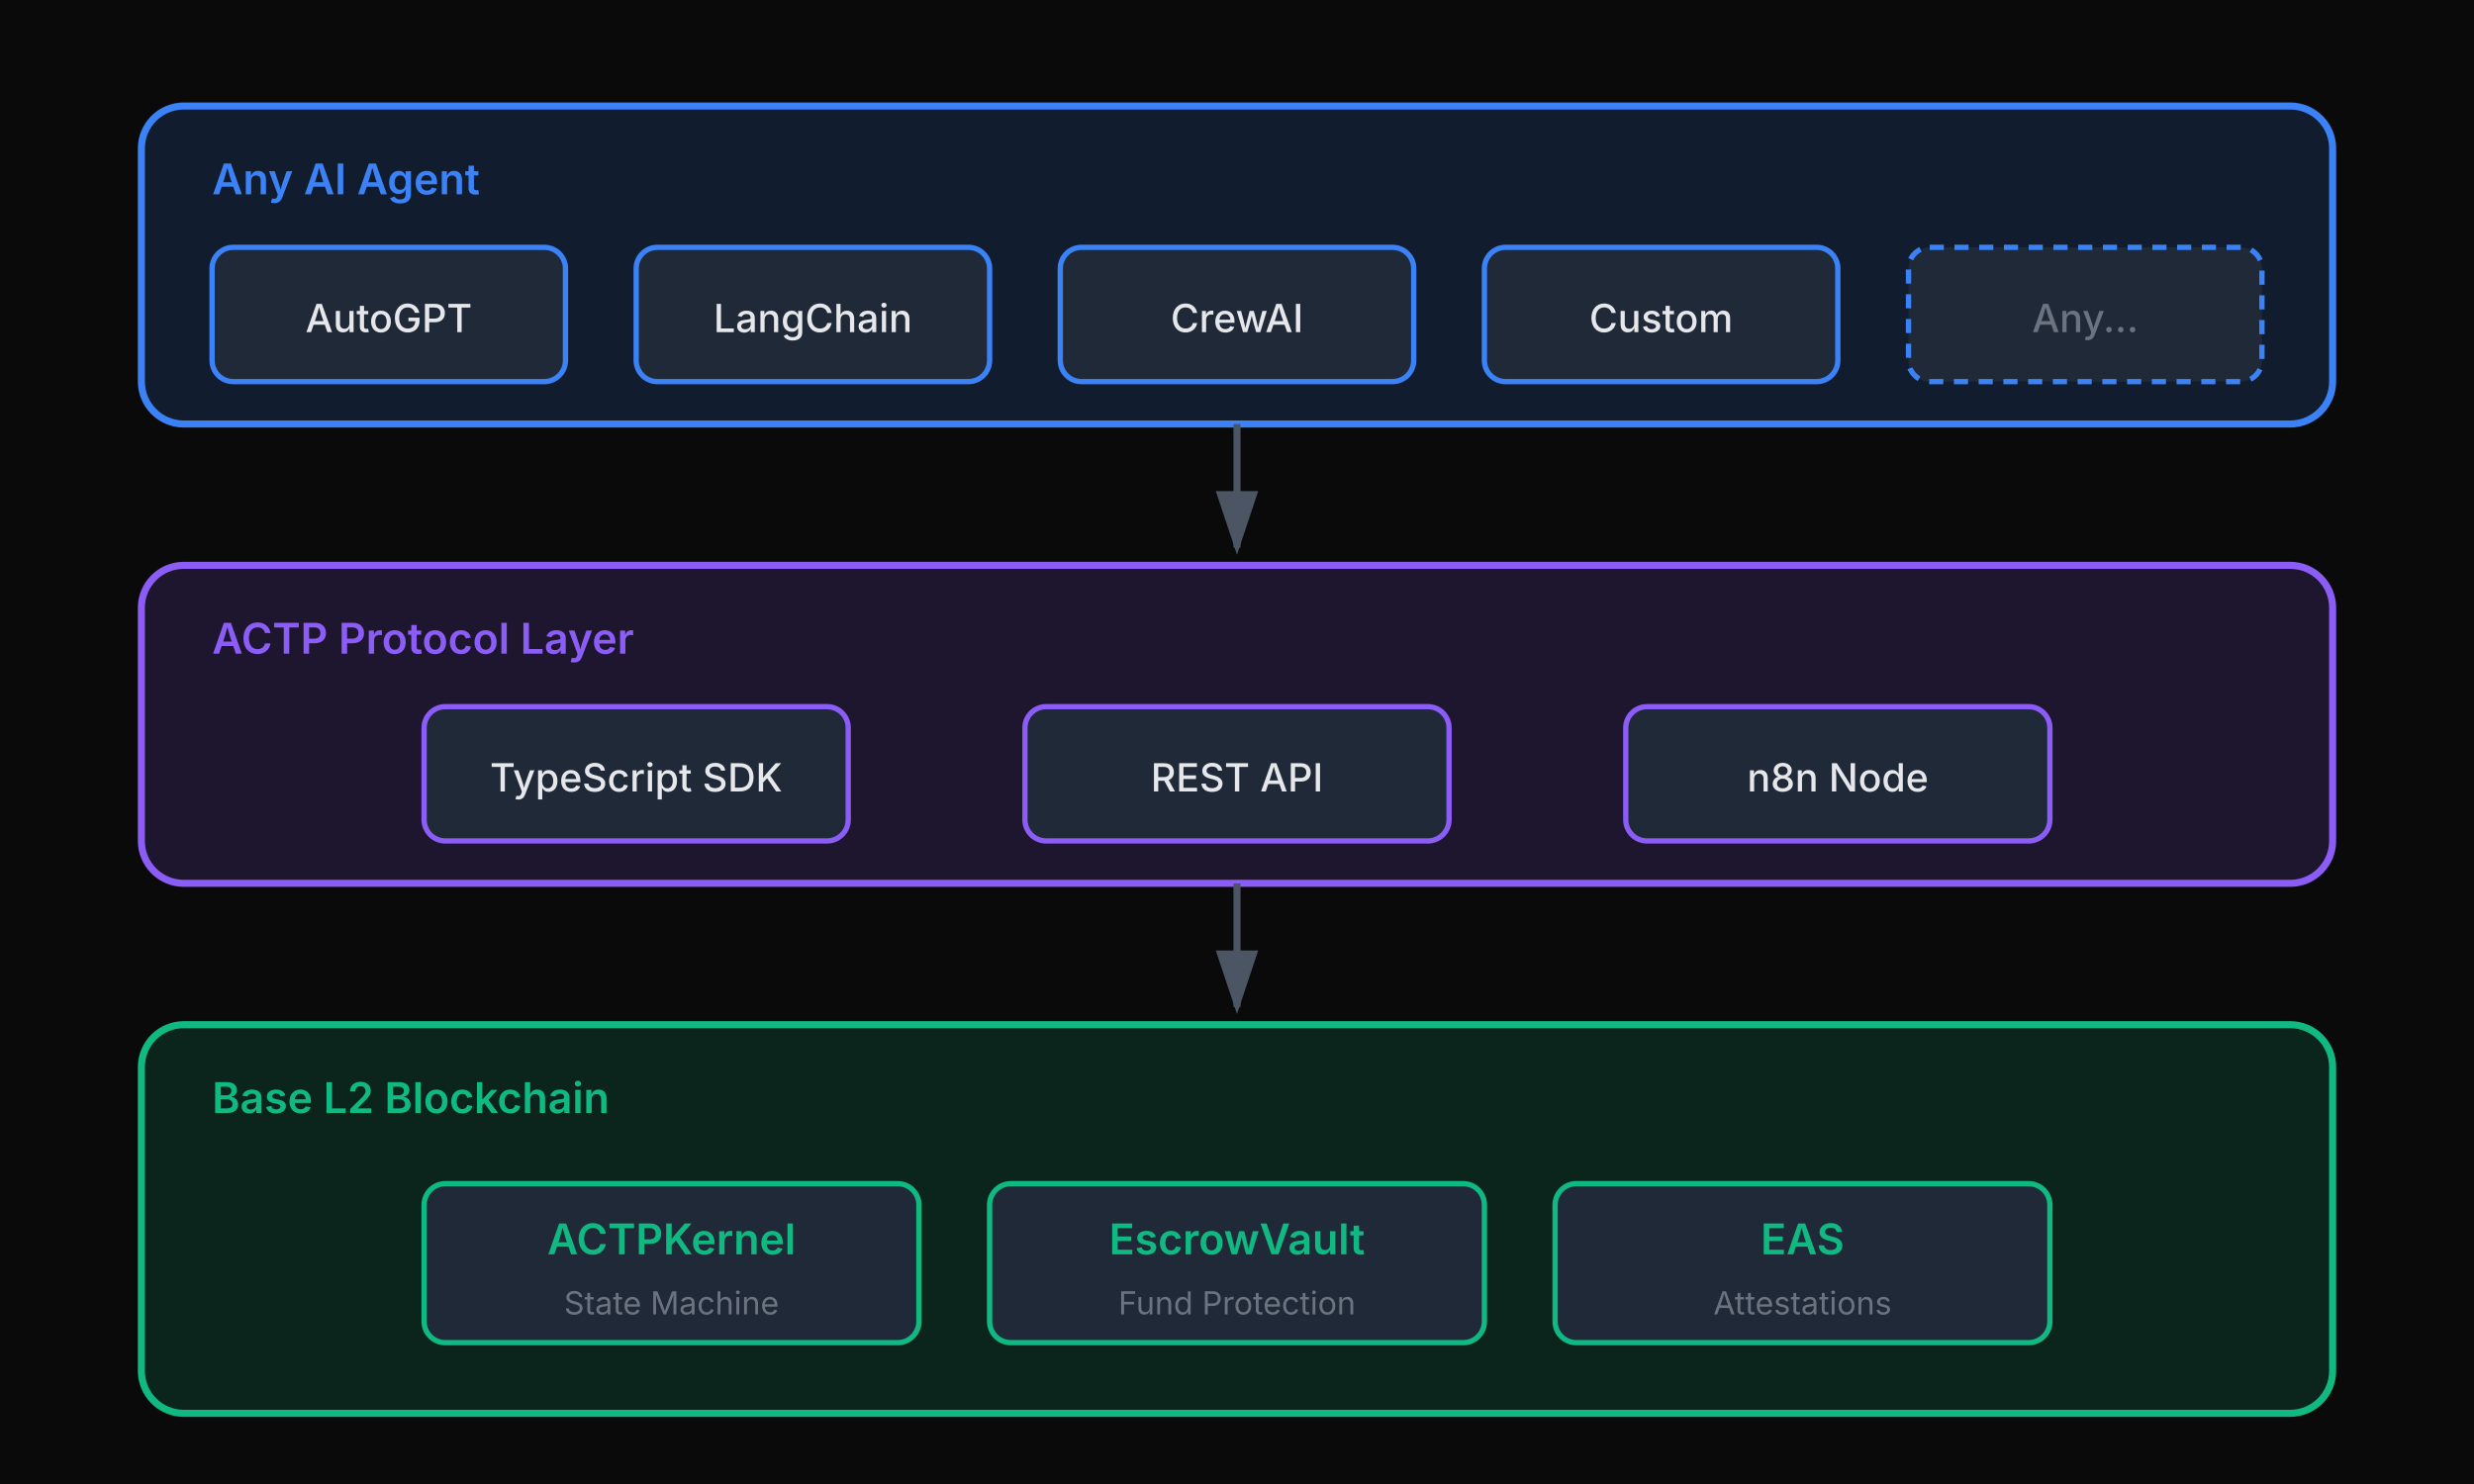
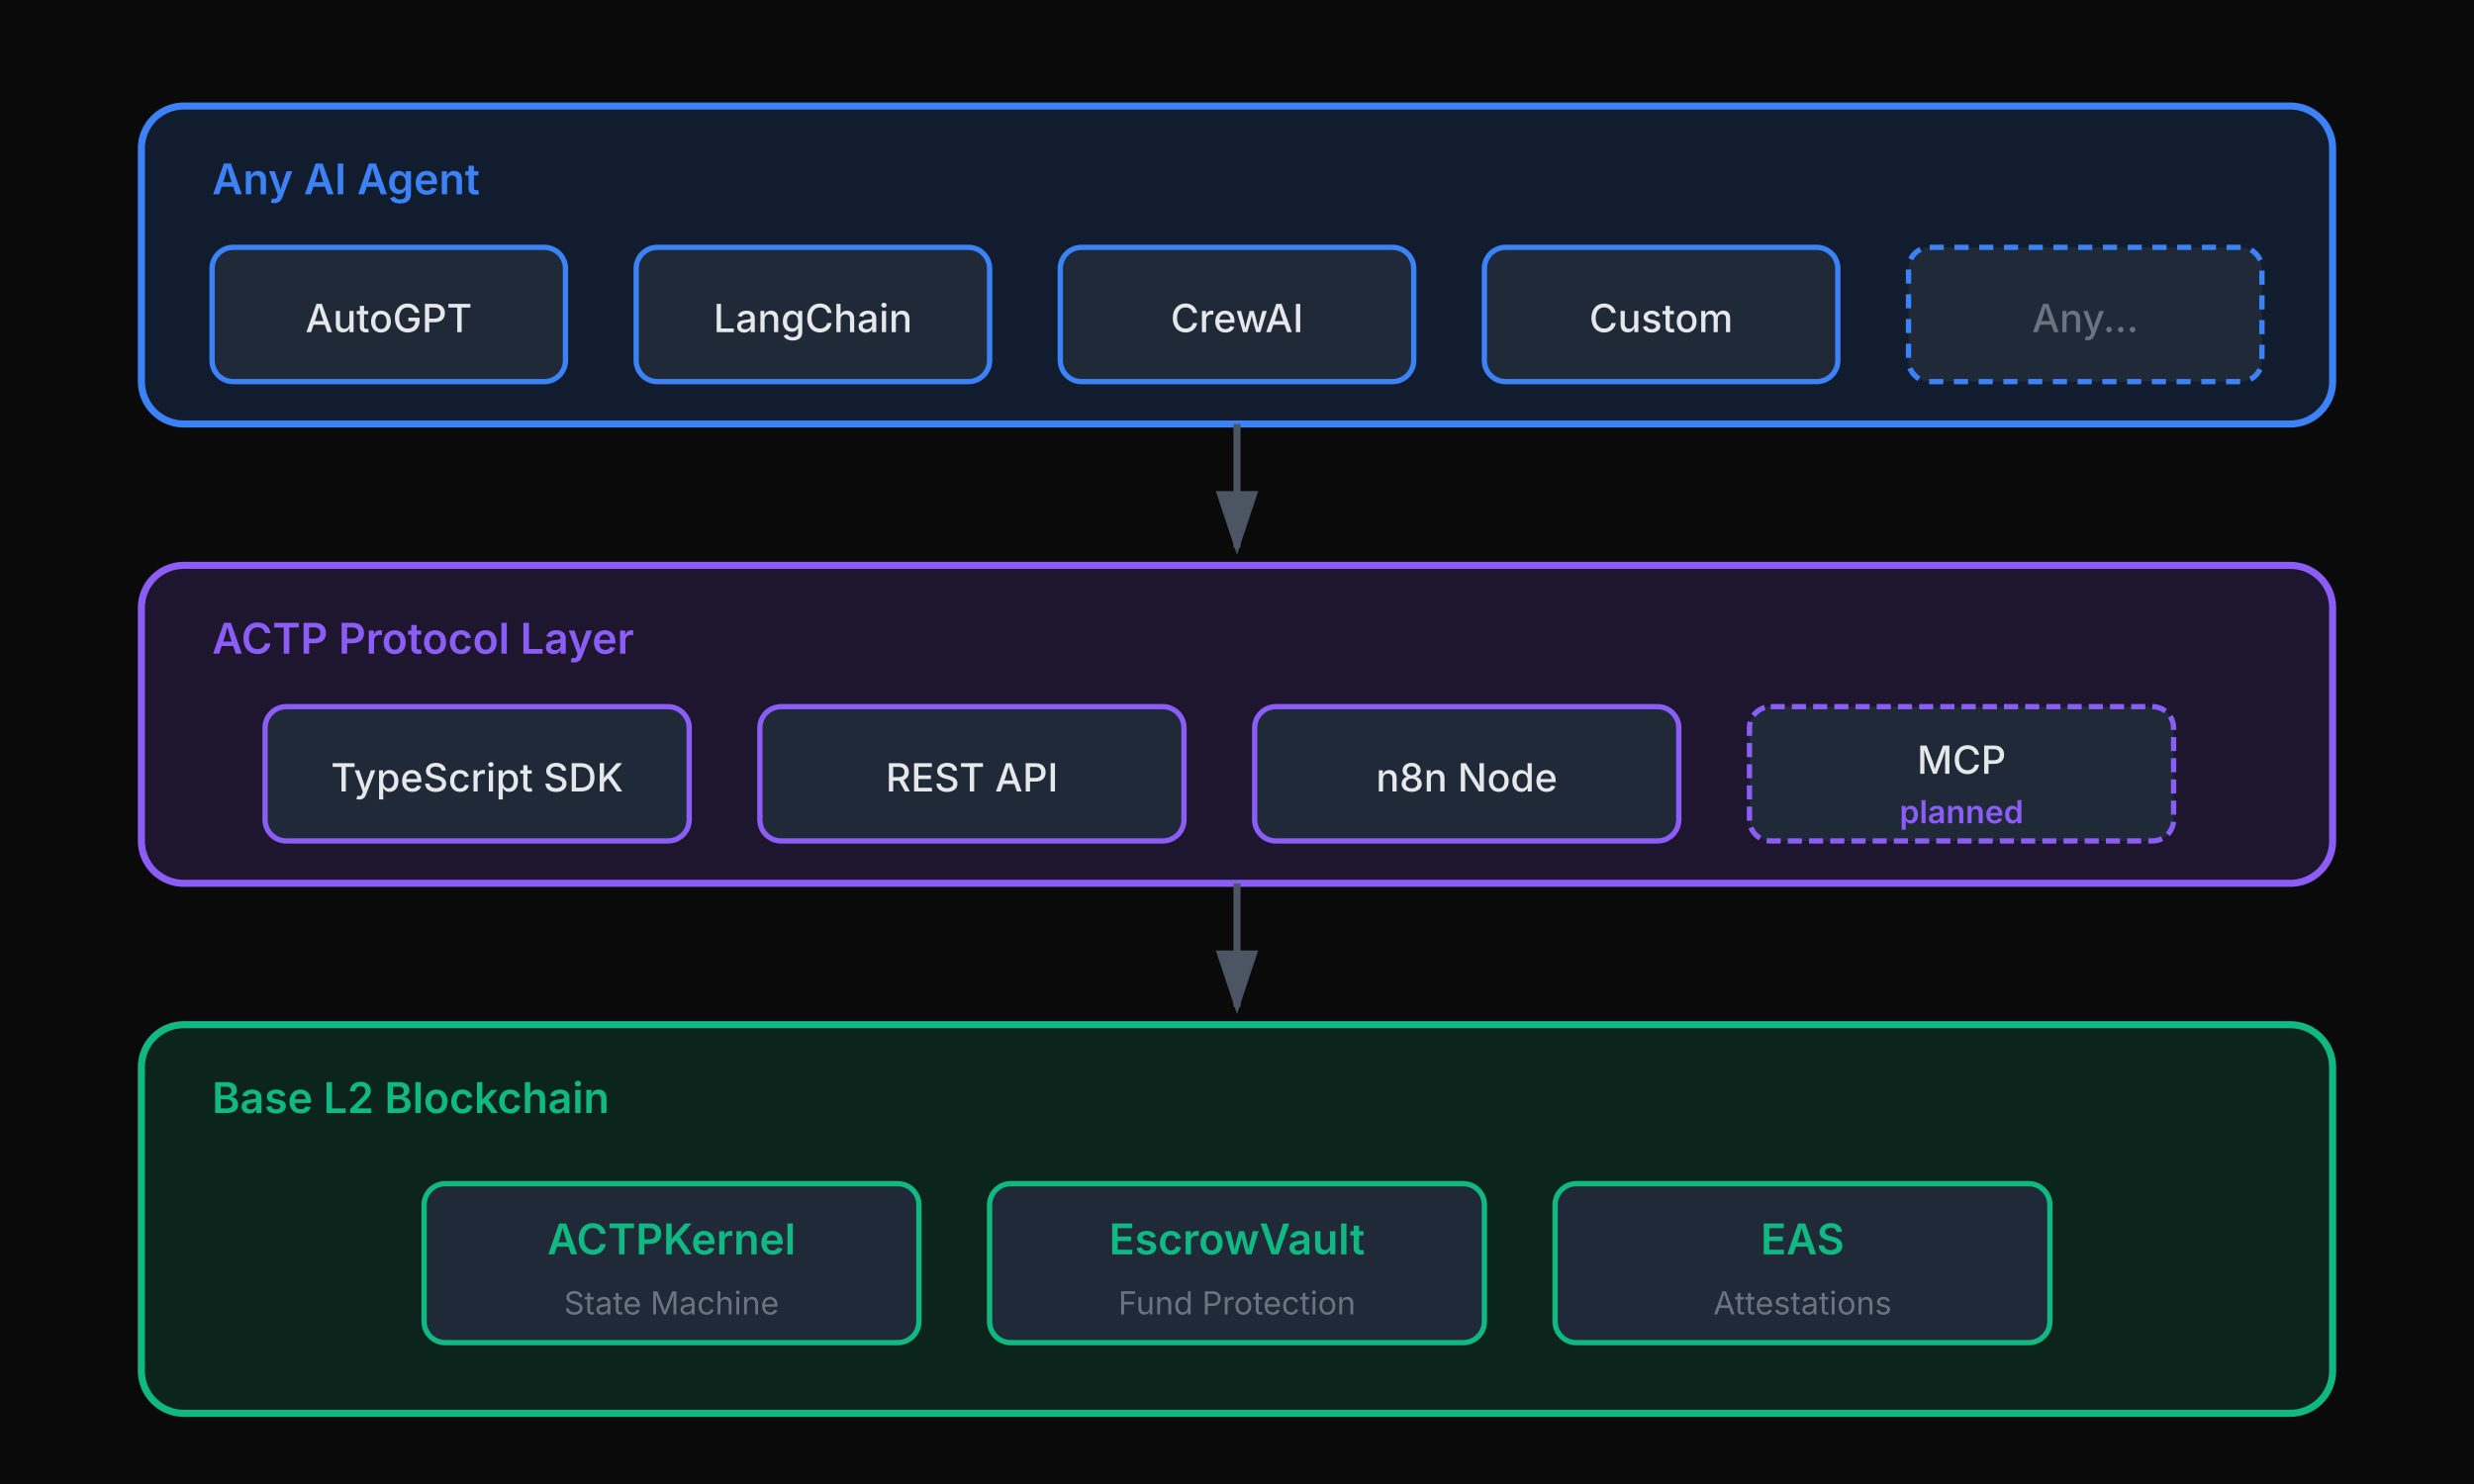
<svg xmlns="http://www.w3.org/2000/svg" viewBox="0 0 700 420" preserveAspectRatio="xMidYMid meet">
  <rect width="700" height="420" fill="#0A0A0A" />
  <rect x="40" y="30" width="620" height="90" rx="12" fill="#3B82F6" fill-opacity="0.15" stroke="#3B82F6" stroke-width="2" />
  <text x="60" y="55" fill="#3B82F6" font-family="system-ui, -apple-system, sans-serif" font-size="12" font-weight="600">Any AI Agent</text>
  <rect x="60" y="70" width="100" height="38" rx="6" fill="#1F2937" stroke="#3B82F6" stroke-width="1.5" />
  <text x="110" y="94" text-anchor="middle" fill="#E5E7EB" font-family="system-ui, -apple-system, sans-serif" font-size="11" font-weight="500">AutoGPT</text>
  <rect x="180" y="70" width="100" height="38" rx="6" fill="#1F2937" stroke="#3B82F6" stroke-width="1.5" />
  <text x="230" y="94" text-anchor="middle" fill="#E5E7EB" font-family="system-ui, -apple-system, sans-serif" font-size="11" font-weight="500">LangChain</text>
  <rect x="300" y="70" width="100" height="38" rx="6" fill="#1F2937" stroke="#3B82F6" stroke-width="1.5" />
  <text x="350" y="94" text-anchor="middle" fill="#E5E7EB" font-family="system-ui, -apple-system, sans-serif" font-size="11" font-weight="500">CrewAI</text>
  <rect x="420" y="70" width="100" height="38" rx="6" fill="#1F2937" stroke="#3B82F6" stroke-width="1.5" />
  <text x="470" y="94" text-anchor="middle" fill="#E5E7EB" font-family="system-ui, -apple-system, sans-serif" font-size="11" font-weight="500">Custom</text>
  <rect x="540" y="70" width="100" height="38" rx="6" fill="#1F2937" stroke="#3B82F6" stroke-width="1.5" stroke-dasharray="4,3" />
  <text x="590" y="94" text-anchor="middle" fill="#6B7280" font-family="system-ui, -apple-system, sans-serif" font-size="11" font-weight="500">Any...</text>
  <path d="M 350 120 L 350 155" stroke="#4B5563" stroke-width="2" fill="none" marker-end="url(#arrow-gray)" />
  <rect x="40" y="160" width="620" height="90" rx="12" fill="#8B5CF6" fill-opacity="0.15" stroke="#8B5CF6" stroke-width="2" />
  <text x="60" y="185" fill="#8B5CF6" font-family="system-ui, -apple-system, sans-serif" font-size="12" font-weight="600">ACTP Protocol Layer</text>
-   <rect x="120" y="200" width="120" height="38" rx="6" fill="#1F2937" stroke="#8B5CF6" stroke-width="1.5" />
-   <text x="180" y="224" text-anchor="middle" fill="#E5E7EB" font-family="system-ui, -apple-system, sans-serif" font-size="11" font-weight="500">TypeScript SDK</text>
-   <rect x="290" y="200" width="120" height="38" rx="6" fill="#1F2937" stroke="#8B5CF6" stroke-width="1.5" />
-   <text x="350" y="224" text-anchor="middle" fill="#E5E7EB" font-family="system-ui, -apple-system, sans-serif" font-size="11" font-weight="500">REST API</text>
-   <rect x="460" y="200" width="120" height="38" rx="6" fill="#1F2937" stroke="#8B5CF6" stroke-width="1.5" />
-   <text x="520" y="224" text-anchor="middle" fill="#E5E7EB" font-family="system-ui, -apple-system, sans-serif" font-size="11" font-weight="500">n8n Node</text>
+   <rect x="75" y="200" width="120" height="38" rx="6" fill="#1F2937" stroke="#8B5CF6" stroke-width="1.5" />
+   <text x="135" y="224" text-anchor="middle" fill="#E5E7EB" font-family="system-ui, -apple-system, sans-serif" font-size="11" font-weight="500">TypeScript SDK</text>
+   <rect x="215" y="200" width="120" height="38" rx="6" fill="#1F2937" stroke="#8B5CF6" stroke-width="1.5" />
+   <text x="275" y="224" text-anchor="middle" fill="#E5E7EB" font-family="system-ui, -apple-system, sans-serif" font-size="11" font-weight="500">REST API</text>
+   <rect x="355" y="200" width="120" height="38" rx="6" fill="#1F2937" stroke="#8B5CF6" stroke-width="1.5" />
+   <text x="415" y="224" text-anchor="middle" fill="#E5E7EB" font-family="system-ui, -apple-system, sans-serif" font-size="11" font-weight="500">n8n Node</text>
+   <rect x="495" y="200" width="120" height="38" rx="6" fill="#1F2937" stroke="#8B5CF6" stroke-width="1.5" stroke-dasharray="4,2" />
+   <text x="555" y="219" text-anchor="middle" fill="#E5E7EB" font-family="system-ui, -apple-system, sans-serif" font-size="11" font-weight="500">MCP</text>
+   <text x="555" y="233" text-anchor="middle" fill="#8B5CF6" font-family="system-ui, -apple-system, sans-serif" font-size="9" font-weight="600">planned</text>
  <path d="M 350 250 L 350 285" stroke="#4B5563" stroke-width="2" fill="none" marker-end="url(#arrow-gray)" />
  <rect x="40" y="290" width="620" height="110" rx="12" fill="#10B981" fill-opacity="0.15" stroke="#10B981" stroke-width="2" />
  <text x="60" y="315" fill="#10B981" font-family="system-ui, -apple-system, sans-serif" font-size="12" font-weight="600">Base L2 Blockchain</text>
  <rect x="120" y="335" width="140" height="45" rx="6" fill="#1F2937" stroke="#10B981" stroke-width="1.5" />
  <text x="190" y="355" text-anchor="middle" fill="#10B981" font-family="system-ui, -apple-system, sans-serif" font-size="12" font-weight="600">ACTPKernel</text>
  <text x="190" y="372" text-anchor="middle" fill="#6B7280" font-family="system-ui, -apple-system, sans-serif" font-size="9">State Machine</text>
  <rect x="280" y="335" width="140" height="45" rx="6" fill="#1F2937" stroke="#10B981" stroke-width="1.5" />
  <text x="350" y="355" text-anchor="middle" fill="#10B981" font-family="system-ui, -apple-system, sans-serif" font-size="12" font-weight="600">EscrowVault</text>
  <text x="350" y="372" text-anchor="middle" fill="#6B7280" font-family="system-ui, -apple-system, sans-serif" font-size="9">Fund Protection</text>
  <rect x="440" y="335" width="140" height="45" rx="6" fill="#1F2937" stroke="#10B981" stroke-width="1.5" />
  <text x="510" y="355" text-anchor="middle" fill="#10B981" font-family="system-ui, -apple-system, sans-serif" font-size="12" font-weight="600">EAS</text>
  <text x="510" y="372" text-anchor="middle" fill="#6B7280" font-family="system-ui, -apple-system, sans-serif" font-size="9">Attestations</text>
  <defs>
    <marker id="arrow-gray" markerWidth="10" markerHeight="10" refX="8" refY="3" orient="auto" markerUnits="strokeWidth">
      <path d="M0,0 L0,6 L9,3 z" fill="#4B5563" />
    </marker>
  </defs>
</svg>
